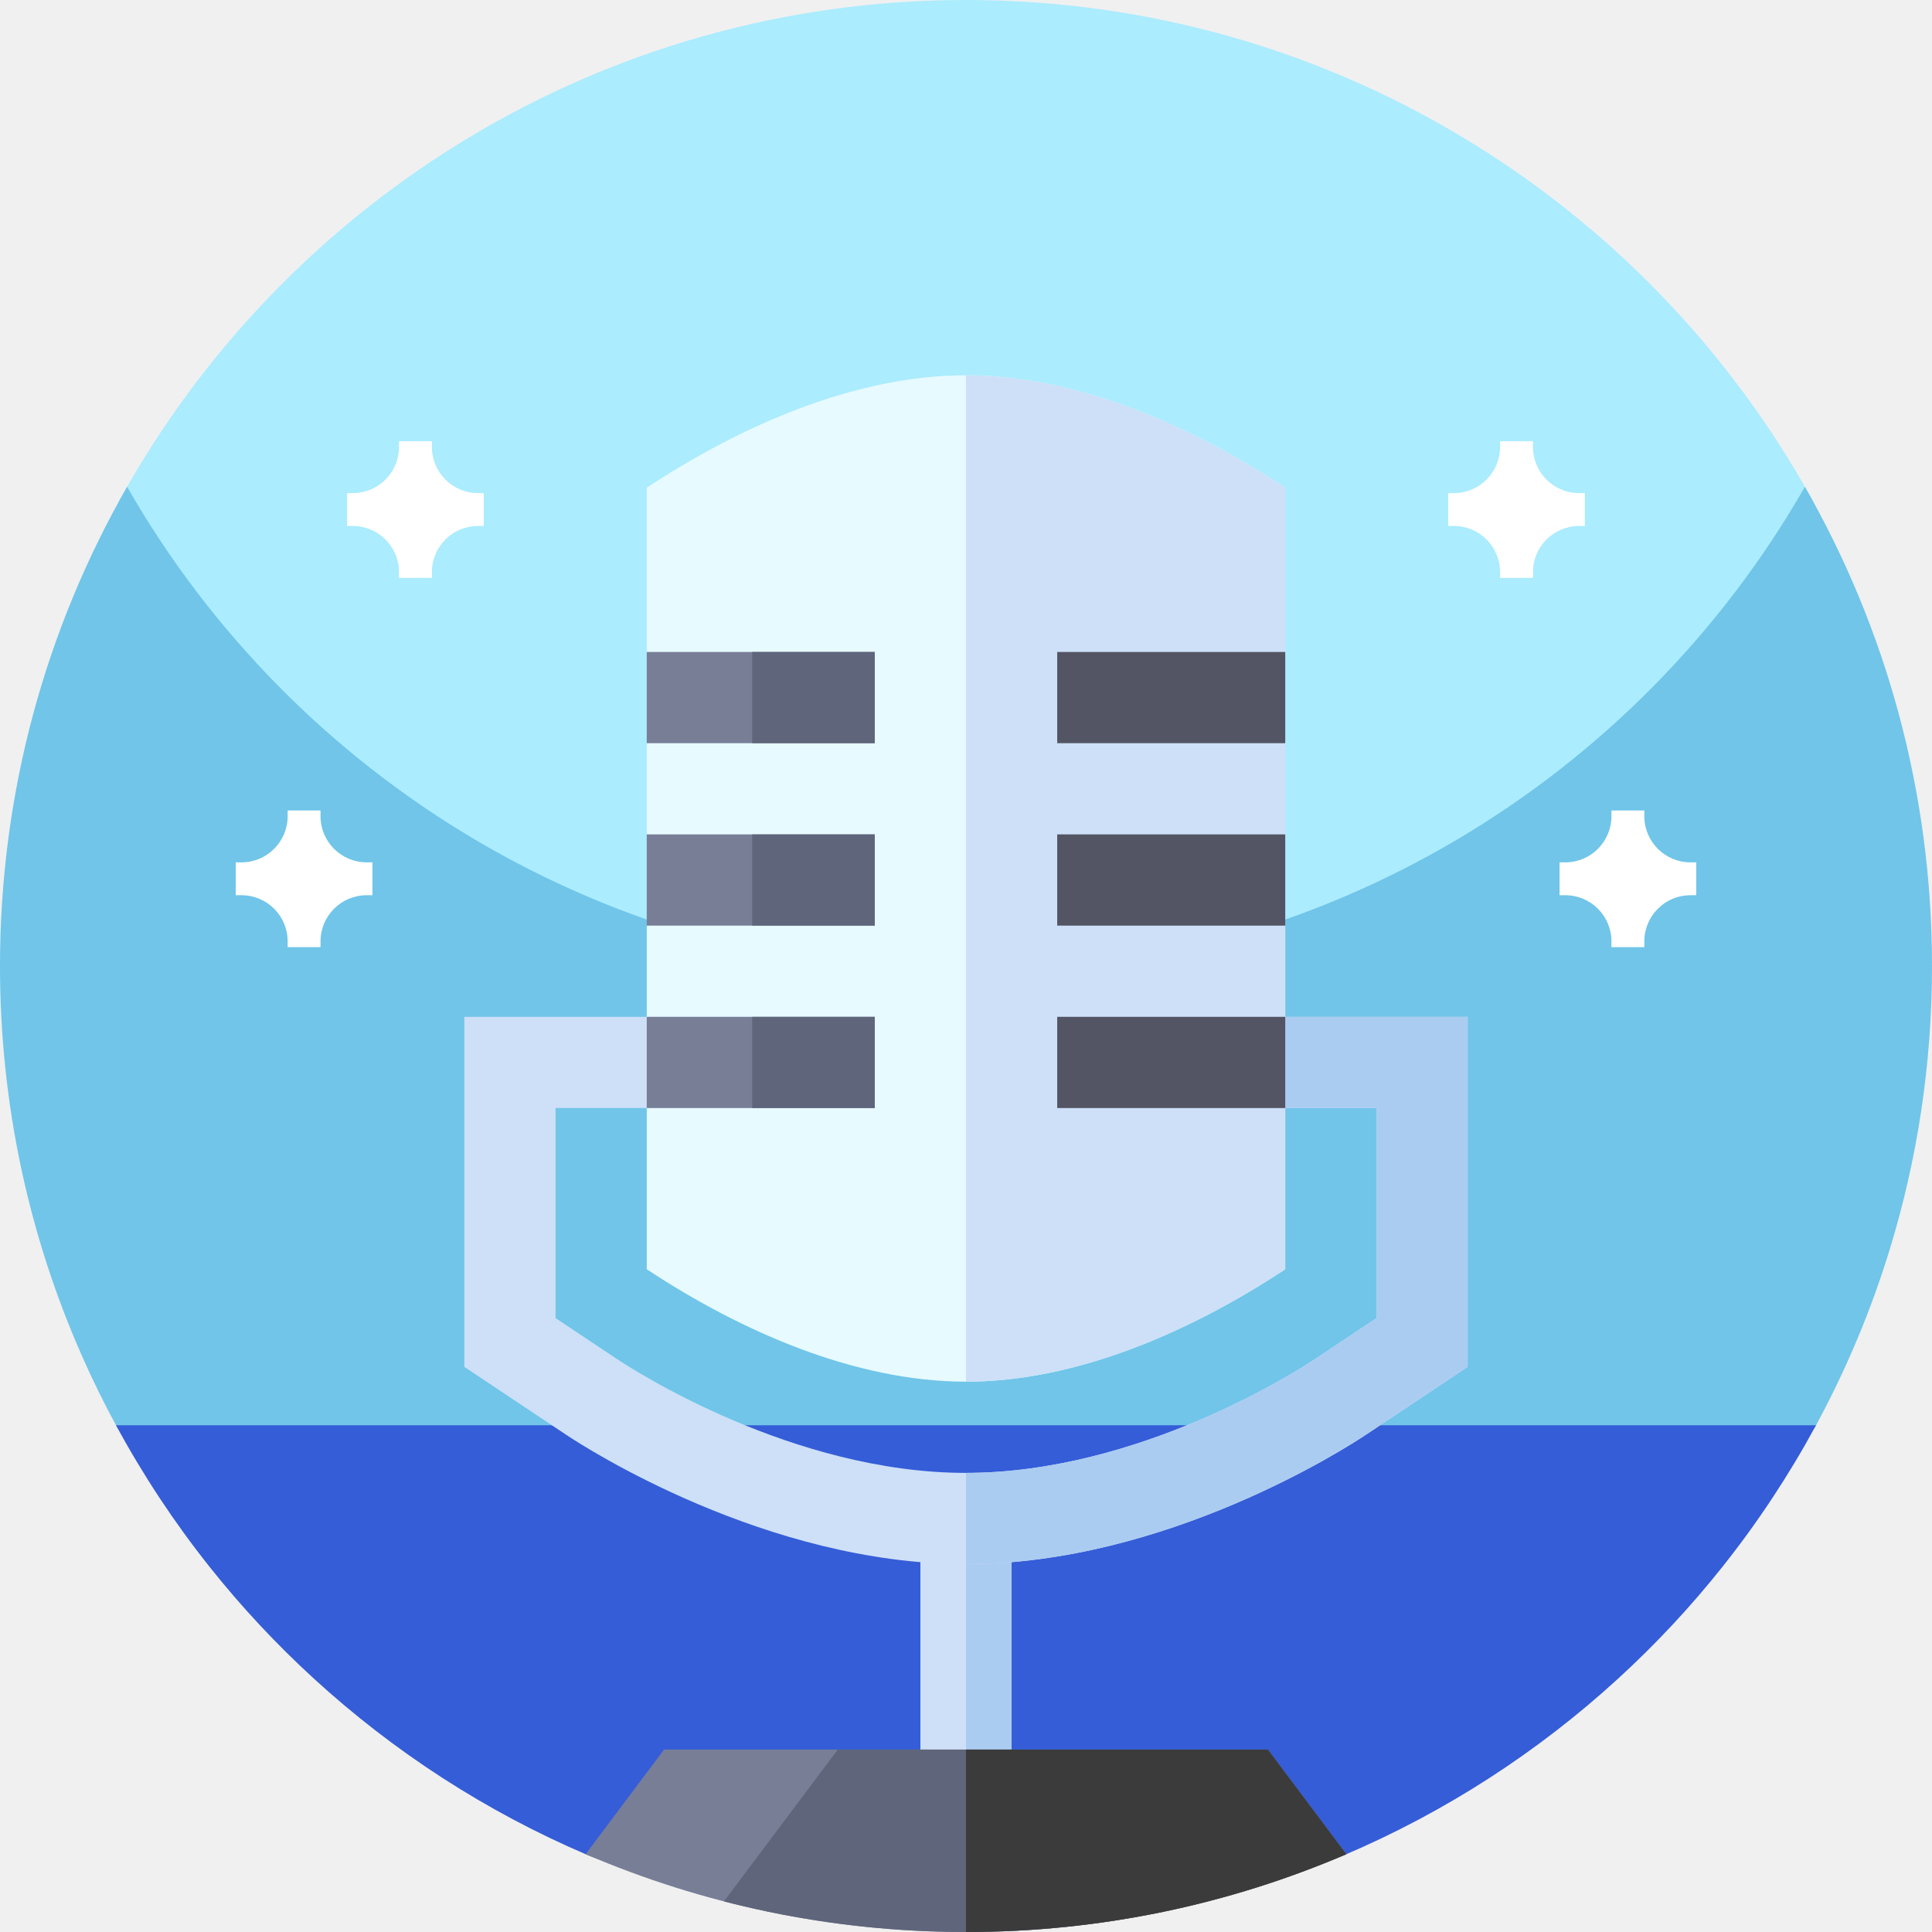
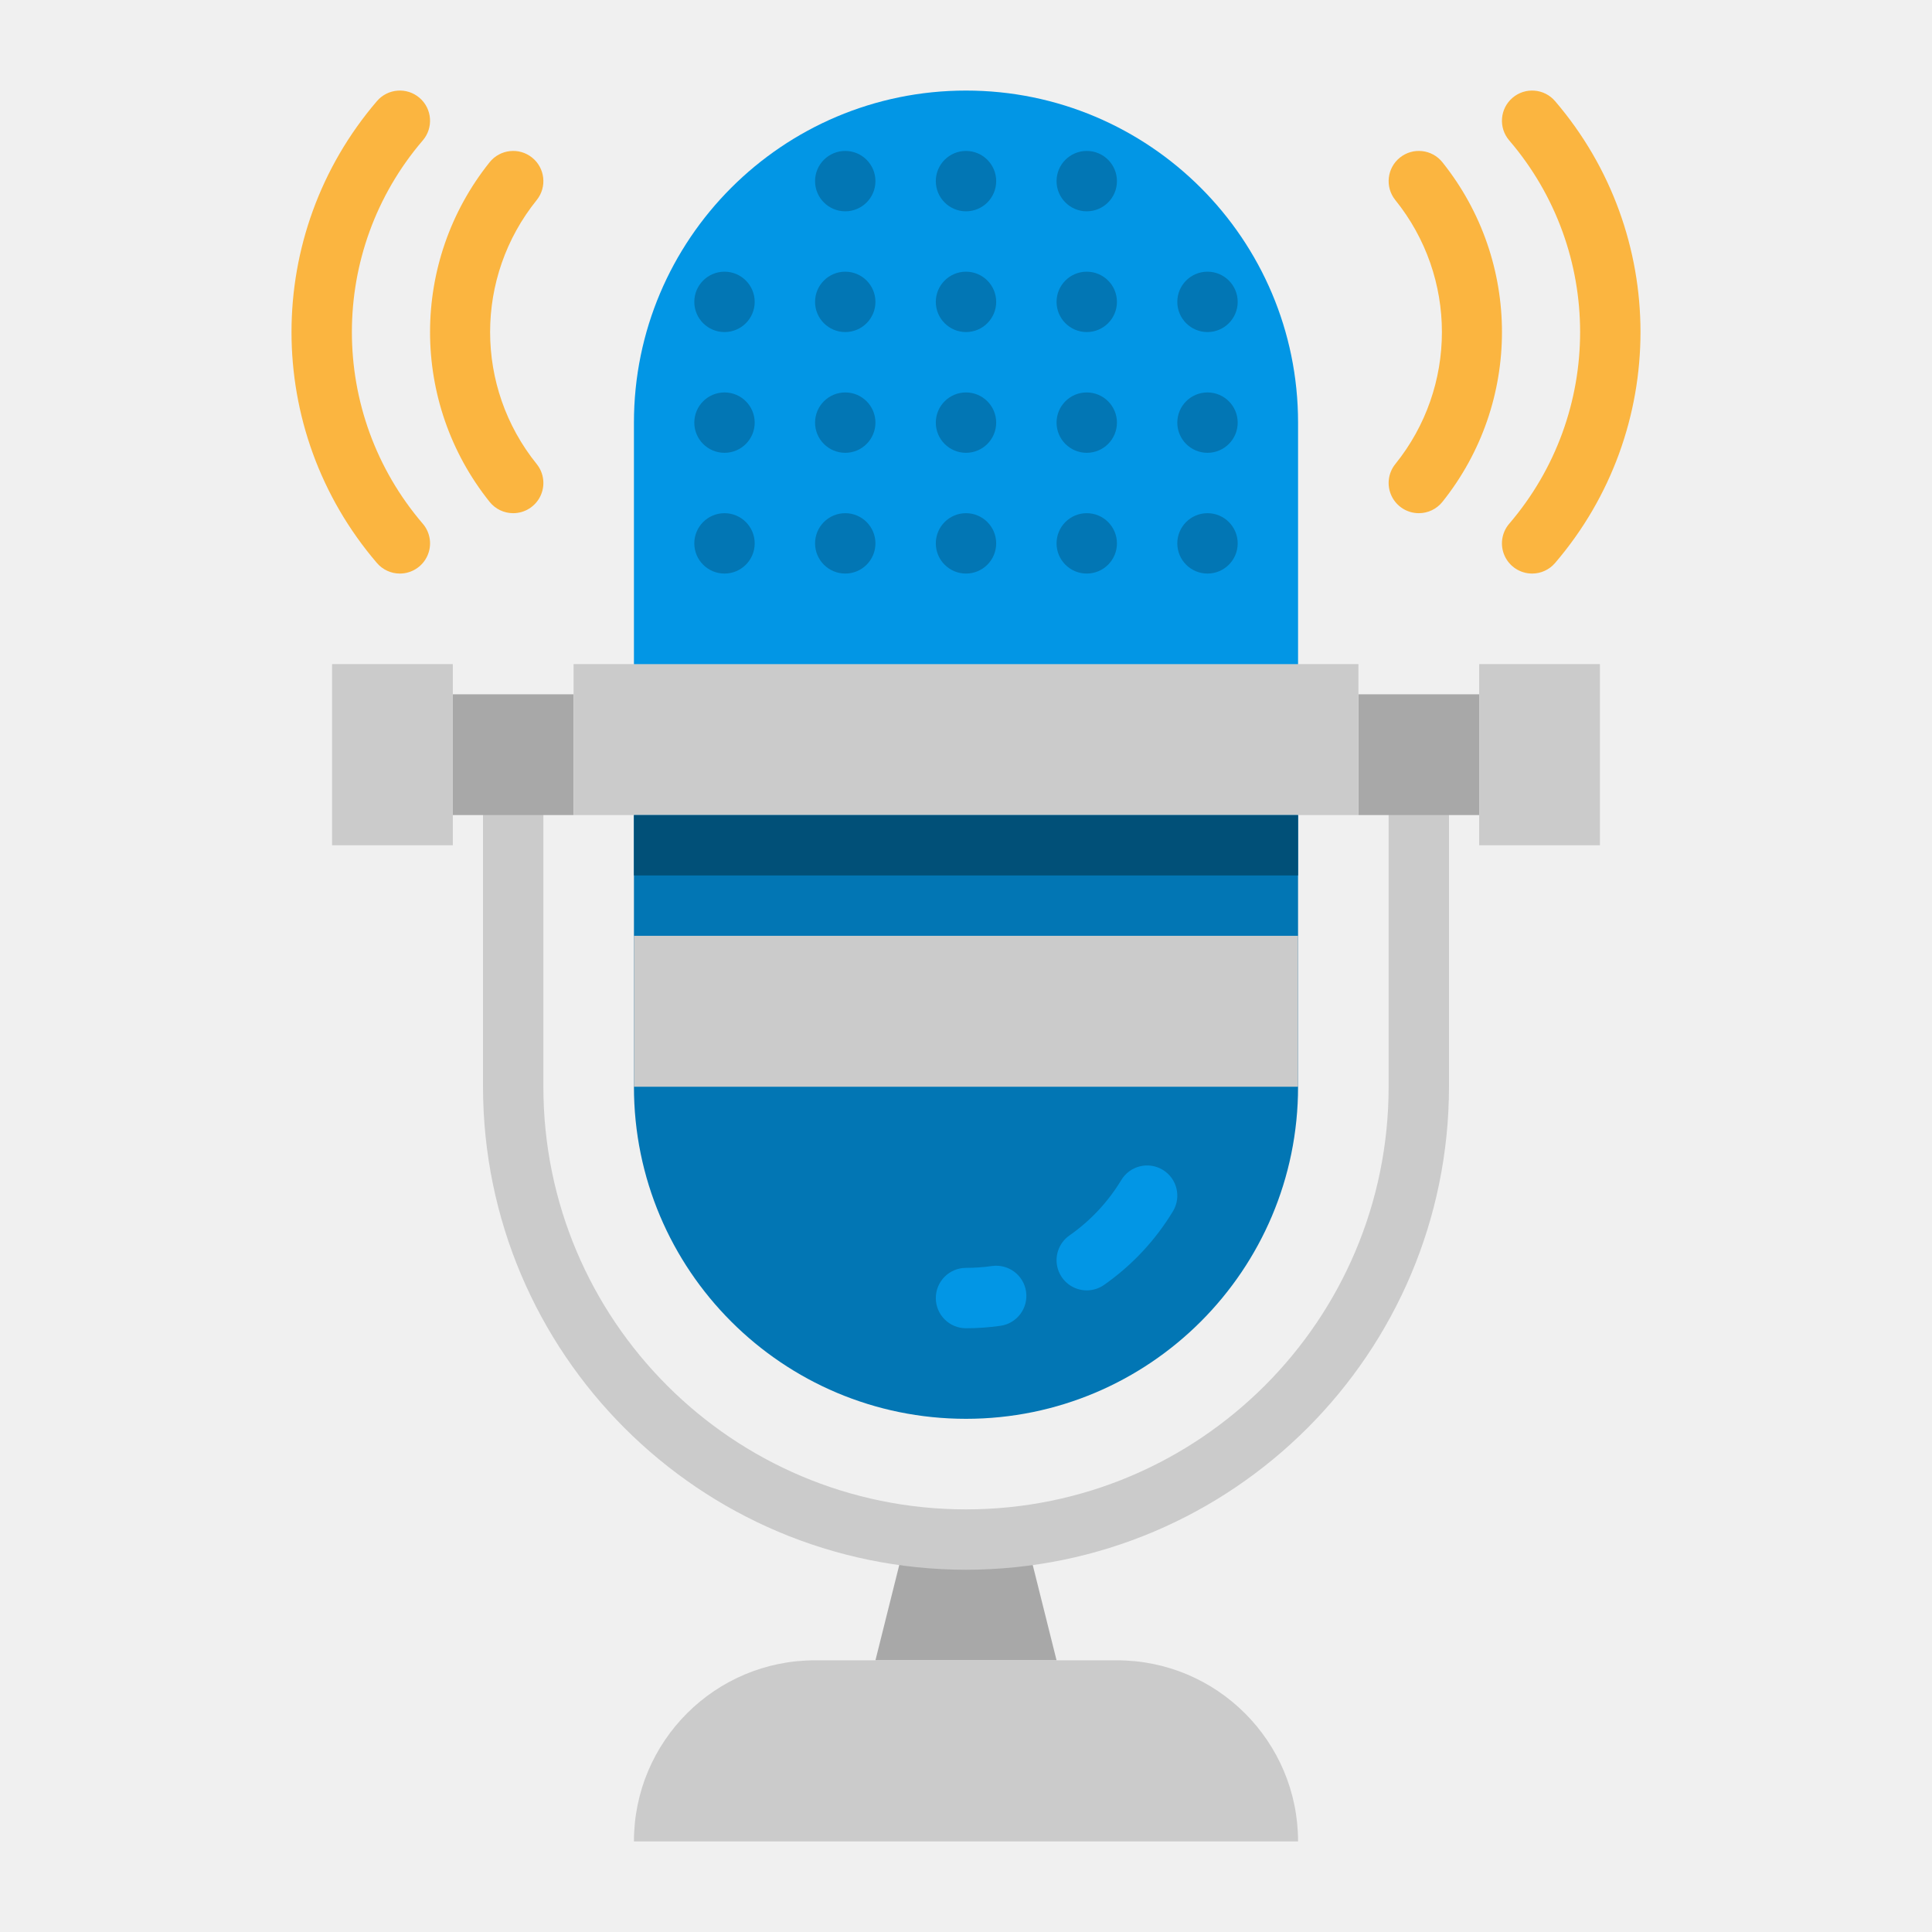
- <svg xmlns="http://www.w3.org/2000/svg" width="180" height="180" fill="none" viewBox="0 0 180 180">
-   <path fill="#ABECFE" d="M90 107.34C40.294 107.34 4.107 59.223 11.315 46.278C26.686 18.674 56.162 0 90 0C123.877 0 153.381 18.716 168.738 46.372C175.913 59.295 139.706 107.34 90 107.34Z" />
-   <path fill="#70C5E9" d="M180 90C180 99.159 178.632 107.997 176.087 116.322C174.319 122.112 171.984 127.653 169.144 132.884C166.244 138.227 117.327 144.152 90 144.152C62.673 144.152 13.756 138.227 10.86 132.884C9.704 130.763 8.634 128.591 7.654 126.369C2.732 115.249 0 102.945 0 90C0 73.751 4.307 58.511 11.841 45.352C27.352 72.447 56.545 90.703 90 90.703C123.455 90.703 152.652 72.447 168.159 45.352C175.693 58.511 180 73.751 180 90Z" />
-   <path fill="#355DD7" d="M169.194 132.785C166.676 137.433 163.768 141.835 160.502 145.944C157.536 149.682 154.273 153.175 150.757 156.393C143.267 163.251 134.614 168.859 125.126 172.885C114.333 177.466 65.518 177.434 54.672 172.8C45.264 168.78 36.679 163.203 29.243 156.393C25.727 153.175 22.464 149.682 19.498 145.944C16.232 141.835 13.323 137.433 10.806 132.785H169.194Z" />
-   <path fill="#CDE0F7" d="M90 141.475H85.751V167.253H90H94.249V141.475H90Z" />
-   <path fill="#ABCCF1" d="M90 141.475H94.249V167.253H90V141.475Z" />
-   <path fill="#CDE0F7" d="M115.494 94.736V103.234H128.242V122.803L122.565 126.587C120.93 127.674 106.142 137.226 90 137.226C73.859 137.226 59.07 127.674 57.435 126.587L51.759 122.803V103.234H64.506V94.736H43.261V127.35L52.722 133.658C54.572 134.894 71.361 145.724 90.001 145.724C108.64 145.724 125.429 134.894 127.28 133.658L136.741 127.35V94.736H115.494Z" />
-   <path fill="#ABCCF1" d="M136.74 127.35V94.736H115.494V103.234H128.242V122.803L122.565 126.587C120.93 127.674 106.142 137.226 90 137.226V145.724C108.64 145.724 125.428 134.894 127.279 133.657L136.74 127.35Z" />
-   <path fill="#E7FAFF" d="M119.743 45.439C111.009 39.673 100.346 34.965 90 34.965C79.638 34.965 68.972 39.687 60.256 45.439V60.743L64.505 64.992L60.256 69.241V77.739L64.505 81.988L60.256 86.237V94.735L64.505 98.984L60.256 103.233V118.254C68.991 124.019 79.653 128.727 90 128.727C100.362 128.727 111.028 124.006 119.743 118.254V103.233L115.494 98.984L119.743 94.735V86.237L115.494 81.988L119.743 77.739V69.241L115.494 64.992L119.743 60.743V45.439Z" />
-   <path fill="#CDE0F7" d="M119.743 103.234L115.494 98.984L119.743 94.736V86.238L115.494 81.989L119.743 77.74V69.242L115.494 64.993L119.743 60.744V45.44C111.009 39.674 100.346 34.966 90 34.966V128.728C100.362 128.728 111.028 124.007 119.743 118.255V103.234Z" />
-   <path fill="#797E97" d="M60.256 60.743H81.502V69.241H60.256V60.743Z" />
-   <path fill="#5F657A" d="M70.08 60.743H81.502V69.241H70.08V60.743Z" />
-   <path fill="#797E97" d="M60.256 77.739H81.502V86.238H60.256V77.739Z" />
-   <path fill="#5F657A" d="M70.08 77.739H81.502V86.238H70.08V77.739Z" />
-   <path fill="#535564" d="M98.498 77.739H119.743V86.238H98.498V77.739Z" />
-   <path fill="#797E97" d="M60.256 94.736H81.502V103.234H60.256V94.736Z" />
-   <path fill="#5F657A" d="M70.08 94.736H81.502V103.234H70.08V94.736Z" />
-   <path fill="#535564" d="M98.498 94.736H119.743V103.234H98.498V94.736Z" />
-   <path fill="#535564" d="M98.498 60.743H119.743V69.241H98.498V60.743Z" />
-   <path fill="#797E97" d="M118.129 163.004H61.871L54.561 172.75C65.438 177.414 77.416 180 90 180C102.584 180 114.562 177.414 125.438 172.75L118.129 163.004Z" />
-   <path fill="#5F657A" d="M118.129 163.004H78.055L67.446 177.15C74.654 179.01 82.211 180 90 180C102.584 180 114.562 177.414 125.438 172.75L118.129 163.004Z" />
-   <path fill="#3B3B3B" d="M118.129 163.004H90V180C102.584 180 114.562 177.414 125.438 172.75L118.129 163.004Z" />
-   <path fill="#fff" d="M34.697 80.343H34.162C31.787 80.343 29.863 78.418 29.863 76.044V75.509H26.8V76.044C26.8 78.418 24.874 80.343 22.501 80.343H21.964V83.407H22.501C24.874 83.407 26.8 85.331 26.8 87.705V88.242H29.863V87.705C29.863 85.331 31.787 83.407 34.162 83.407H34.697V80.343Z" />
-   <path fill="#fff" d="M45.073 45.941H44.537C42.163 45.941 40.239 44.015 40.239 41.642V41.107H37.175V41.642C37.175 44.015 35.249 45.941 32.876 45.941H32.34V49.005H32.876C35.249 49.005 37.175 50.928 37.175 53.303V53.84H40.239V53.303C40.239 50.928 42.163 49.005 44.537 49.005H45.073V45.941Z" />
-   <path fill="#fff" d="M145.3 83.407H145.835C148.21 83.407 150.134 85.331 150.134 87.705V88.242H153.198V87.705C153.198 85.331 155.123 83.407 157.496 83.407H158.033V80.343H157.496C155.123 80.343 153.198 78.418 153.198 76.044V75.509H150.134V76.044C150.134 78.418 148.21 80.343 145.835 80.343H145.3V83.407Z" />
-   <path fill="#fff" d="M134.924 49.005H135.46C137.835 49.005 139.758 50.928 139.758 53.303V53.84H142.822V53.303C142.822 50.928 144.748 49.005 147.121 49.005H147.658V45.941H147.121C144.748 45.941 142.822 44.015 142.822 41.642V41.107H139.758V41.642C139.758 44.015 137.835 45.941 135.46 45.941H134.924V49.005Z" />
+ <svg xmlns="http://www.w3.org/2000/svg" height="512" viewBox="0 0 512 512" width="512">
+   <g id="flat">
+     <path d="m280 440h-48l8-32h32z" fill="#a8a8a8" />
+     <path d="m256 416a128.145 128.145 0 0 1 -128-128v-72a8 8 0 0 1 16 0v72a112 112 0 0 0 224 0v-72a8 8 0 0 1 16 0v72a128.145 128.145 0 0 1 -128 128z" fill="#cbcbcb" />
+     <path d="m168 216v-104a88 88 0 0 1 88-88 88 88 0 0 1 88 88v104z" fill="#0296e5" />
+     <path d="m344 216v72a88 88 0 0 1 -88 88 88 88 0 0 1 -88-88v-72z" fill="#0276b4" />
+     <path d="m168 248h176v40h-176z" fill="#cbcbcb" />
+     <path d="m216 440h80a48 48 0 0 1 48 48 0 0 0 0 1 0 0h-176a0 0 0 0 1 0 0 48 48 0 0 1 48-48z" fill="#cbcbcb" />
+     <path d="m120 184h32v32h-32z" fill="#a8a8a8" />
+     <path d="m88 176h32v48h-32z" fill="#cbcbcb" />
+     <path d="m360 184h32v32h-32z" fill="#a8a8a8" transform="matrix(-1 0 0 -1 752 400)" />
+     <path d="m392 176h32v48h-32z" fill="#cbcbcb" transform="matrix(-1 0 0 -1 816 400)" />
+     <g fill="#0276b4">
+       <circle cx="256" cy="144" r="8" />
+       <circle cx="256" cy="112" r="8" />
+       <circle cx="256" cy="80" r="8" />
+       <circle cx="256" cy="48" r="8" />
+       <circle cx="288" cy="144" r="8" />
+       <circle cx="288" cy="112" r="8" />
+       <circle cx="288" cy="80" r="8" />
+       <circle cx="288" cy="48" r="8" />
+       <circle cx="320" cy="144" r="8" />
+       <circle cx="320" cy="112" r="8" />
+       <circle cx="320" cy="80" r="8" />
+       <circle cx="224" cy="144" r="8" />
+       <circle cx="224" cy="112" r="8" />
+       <circle cx="224" cy="80" r="8" />
+       <circle cx="224" cy="48" r="8" />
+       <circle cx="192" cy="144" r="8" />
+       <circle cx="192" cy="112" r="8" />
+       <circle cx="192" cy="80" r="8" />
+     </g>
+     <path d="m288.007 341.963a8 8 0 0 1 -4.584-14.562 48.569 48.569 0 0 0 13.724-14.67 8 8 0 0 1 13.706 8.257 64.735 64.735 0 0 1 -18.276 19.536 7.966 7.966 0 0 1 -4.57 1.439z" fill="#0296e5" />
+     <path d="m256 352a8 8 0 0 1 0-16 48.783 48.783 0 0 0 6.867-.486 8 8 0 1 1 2.266 15.839 64.835 64.835 0 0 1 -9.133.647z" fill="#0296e5" />
+     <path d="m136.005 136a7.984 7.984 0 0 1 -6.252-3 72.034 72.034 0 0 1 0-90 8 8 0 0 1 12.494 10 55.722 55.722 0 0 0 0 70 8 8 0 0 1 -6.242 13z" fill="#fbb540" />
+     <path d="m105.973 152a7.984 7.984 0 0 1 -6.078-2.793 94.05 94.05 0 0 1 0-122.414 8 8 0 0 1 12.148 10.414 78.047 78.047 0 0 0 0 101.586 8 8 0 0 1 -6.07 13.207z" fill="#fbb540" />
+     <path d="m376 136a8 8 0 0 1 -6.242-13 55.722 55.722 0 0 0 0-70 8 8 0 0 1 12.494-10 72.034 72.034 0 0 1 0 90 7.984 7.984 0 0 1 -6.252 3z" fill="#fbb540" />
+     <path d="m406.027 152a8 8 0 0 1 -6.07-13.207 78.047 78.047 0 0 0 0-101.586 8 8 0 0 1 12.148-10.414 94.05 94.05 0 0 1 0 122.414 7.984 7.984 0 0 1 -6.078 2.793z" fill="#fbb540" />
+     <path d="m152 176h208v40h-208z" fill="#cbcbcb" />
+     <path d="m168 216h176v16h-176z" fill="#015078" />
+   </g>
</svg>
